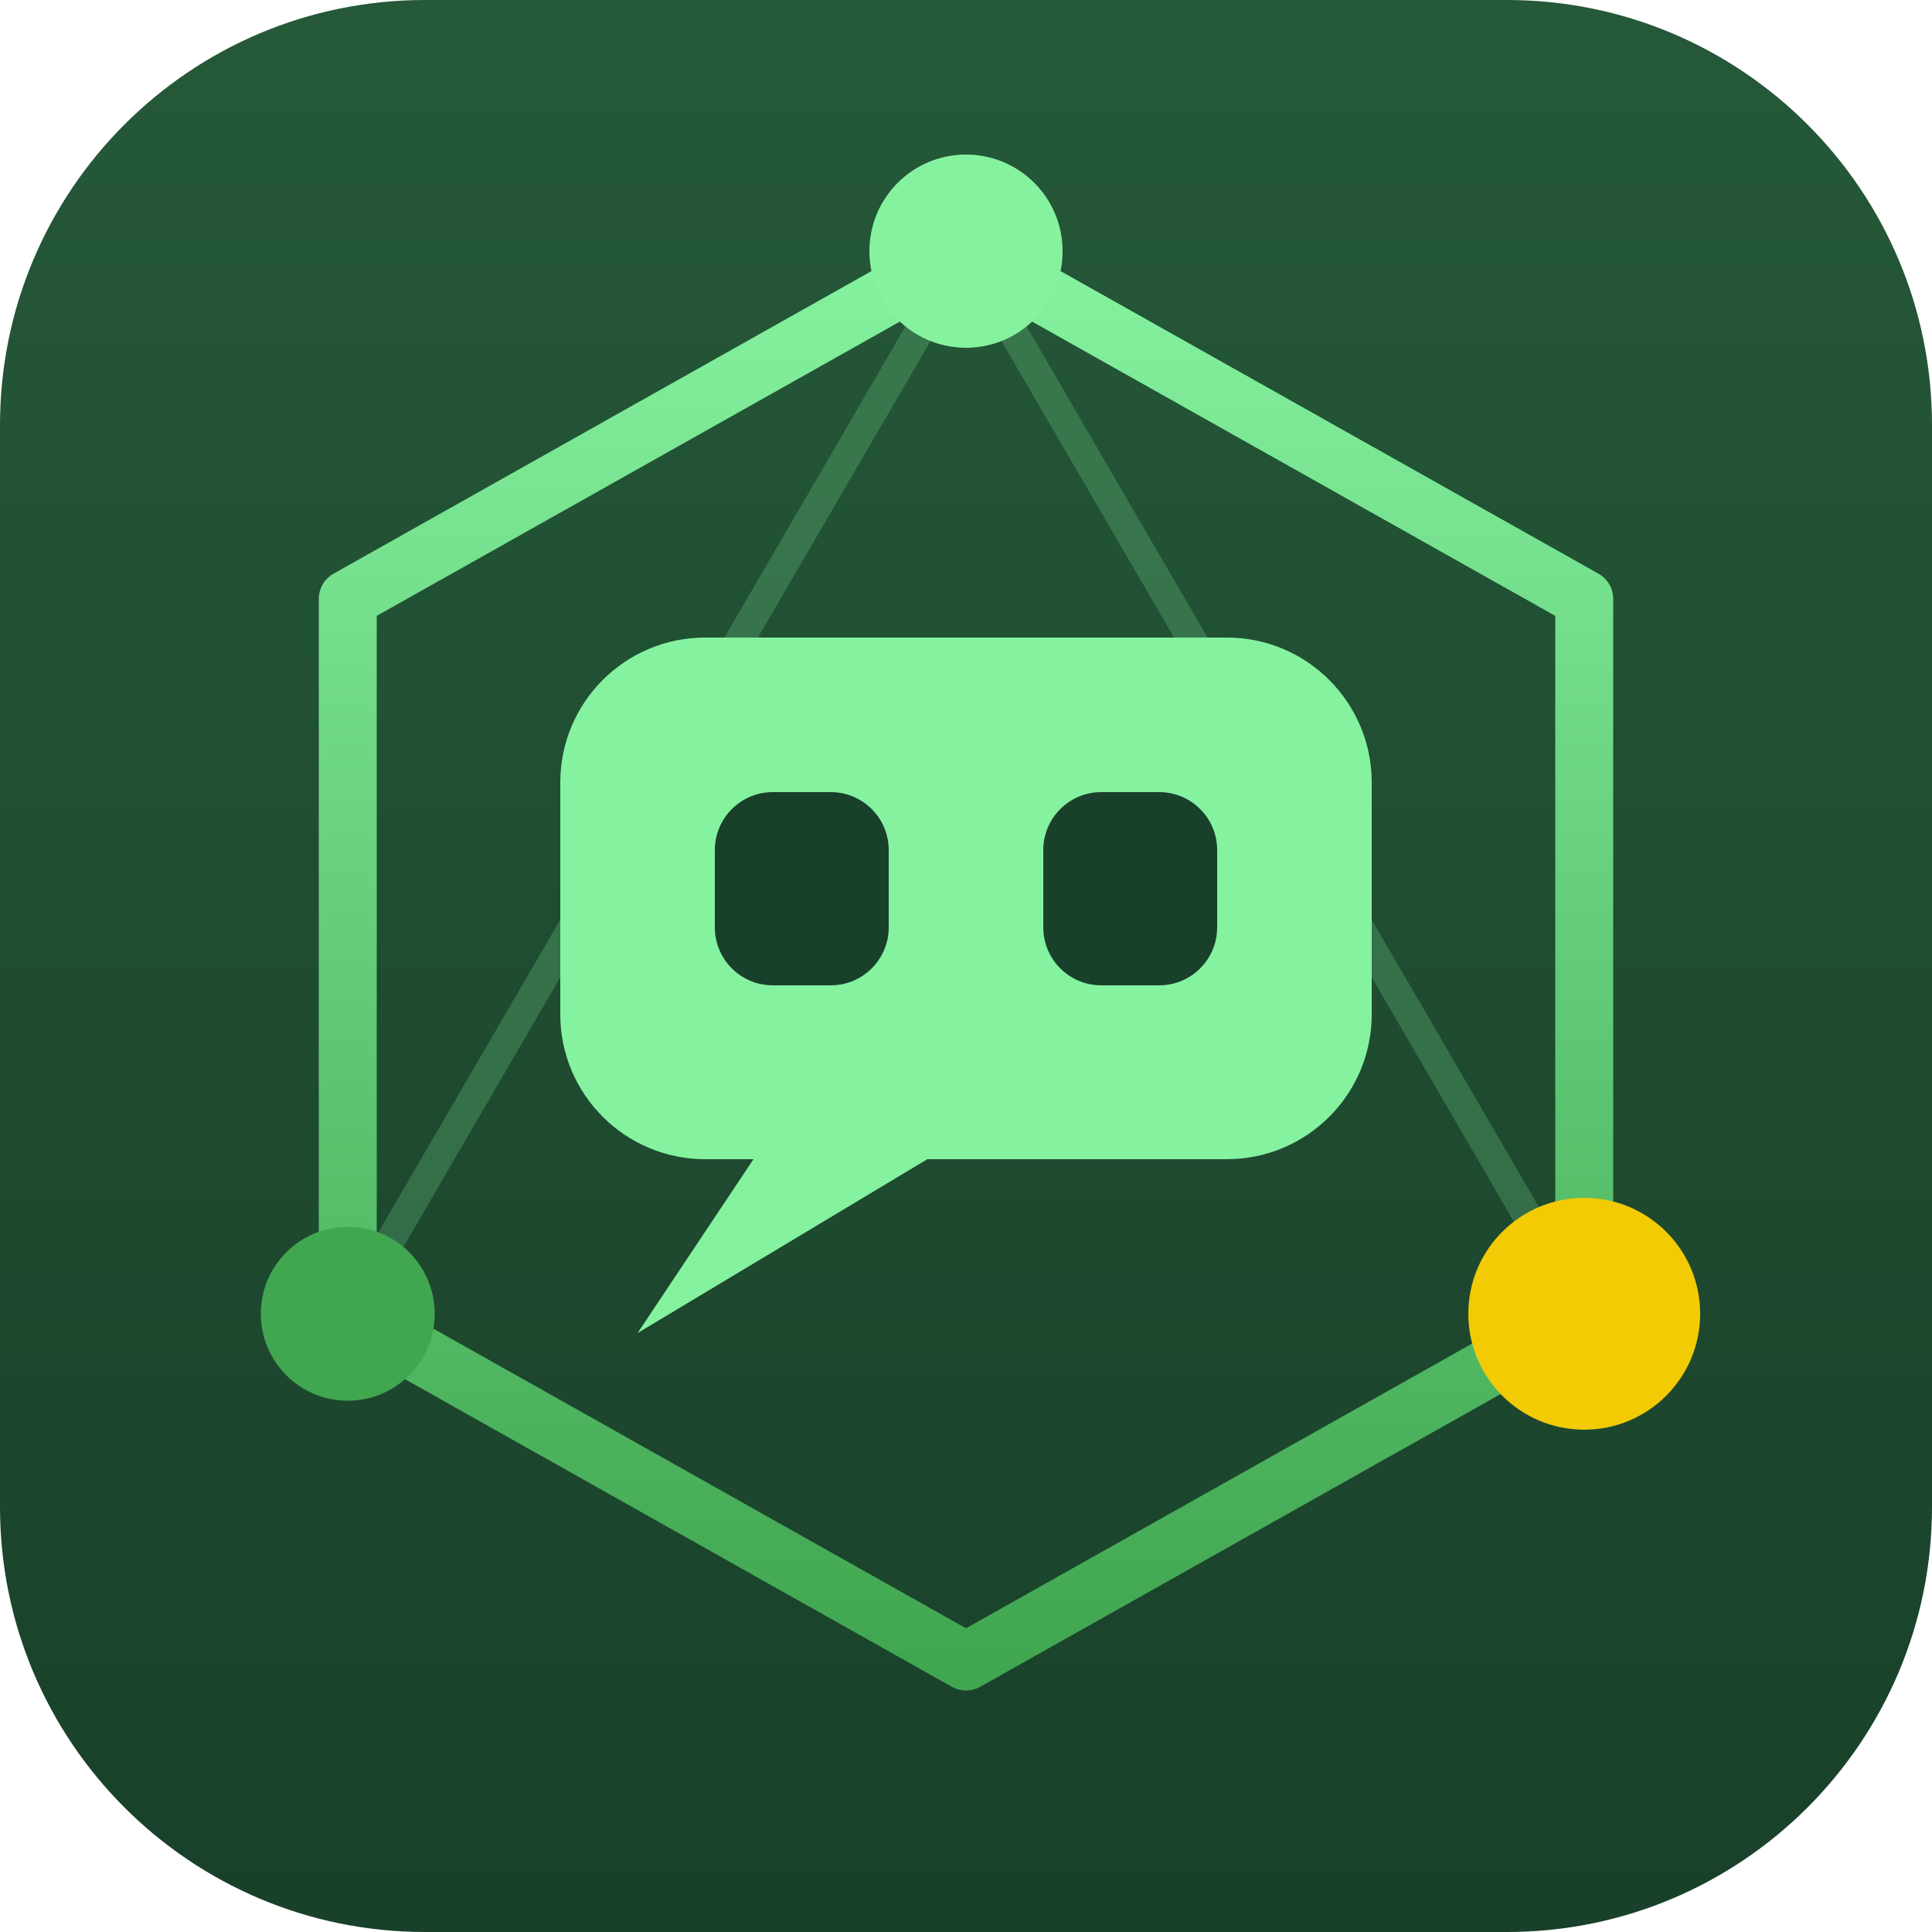
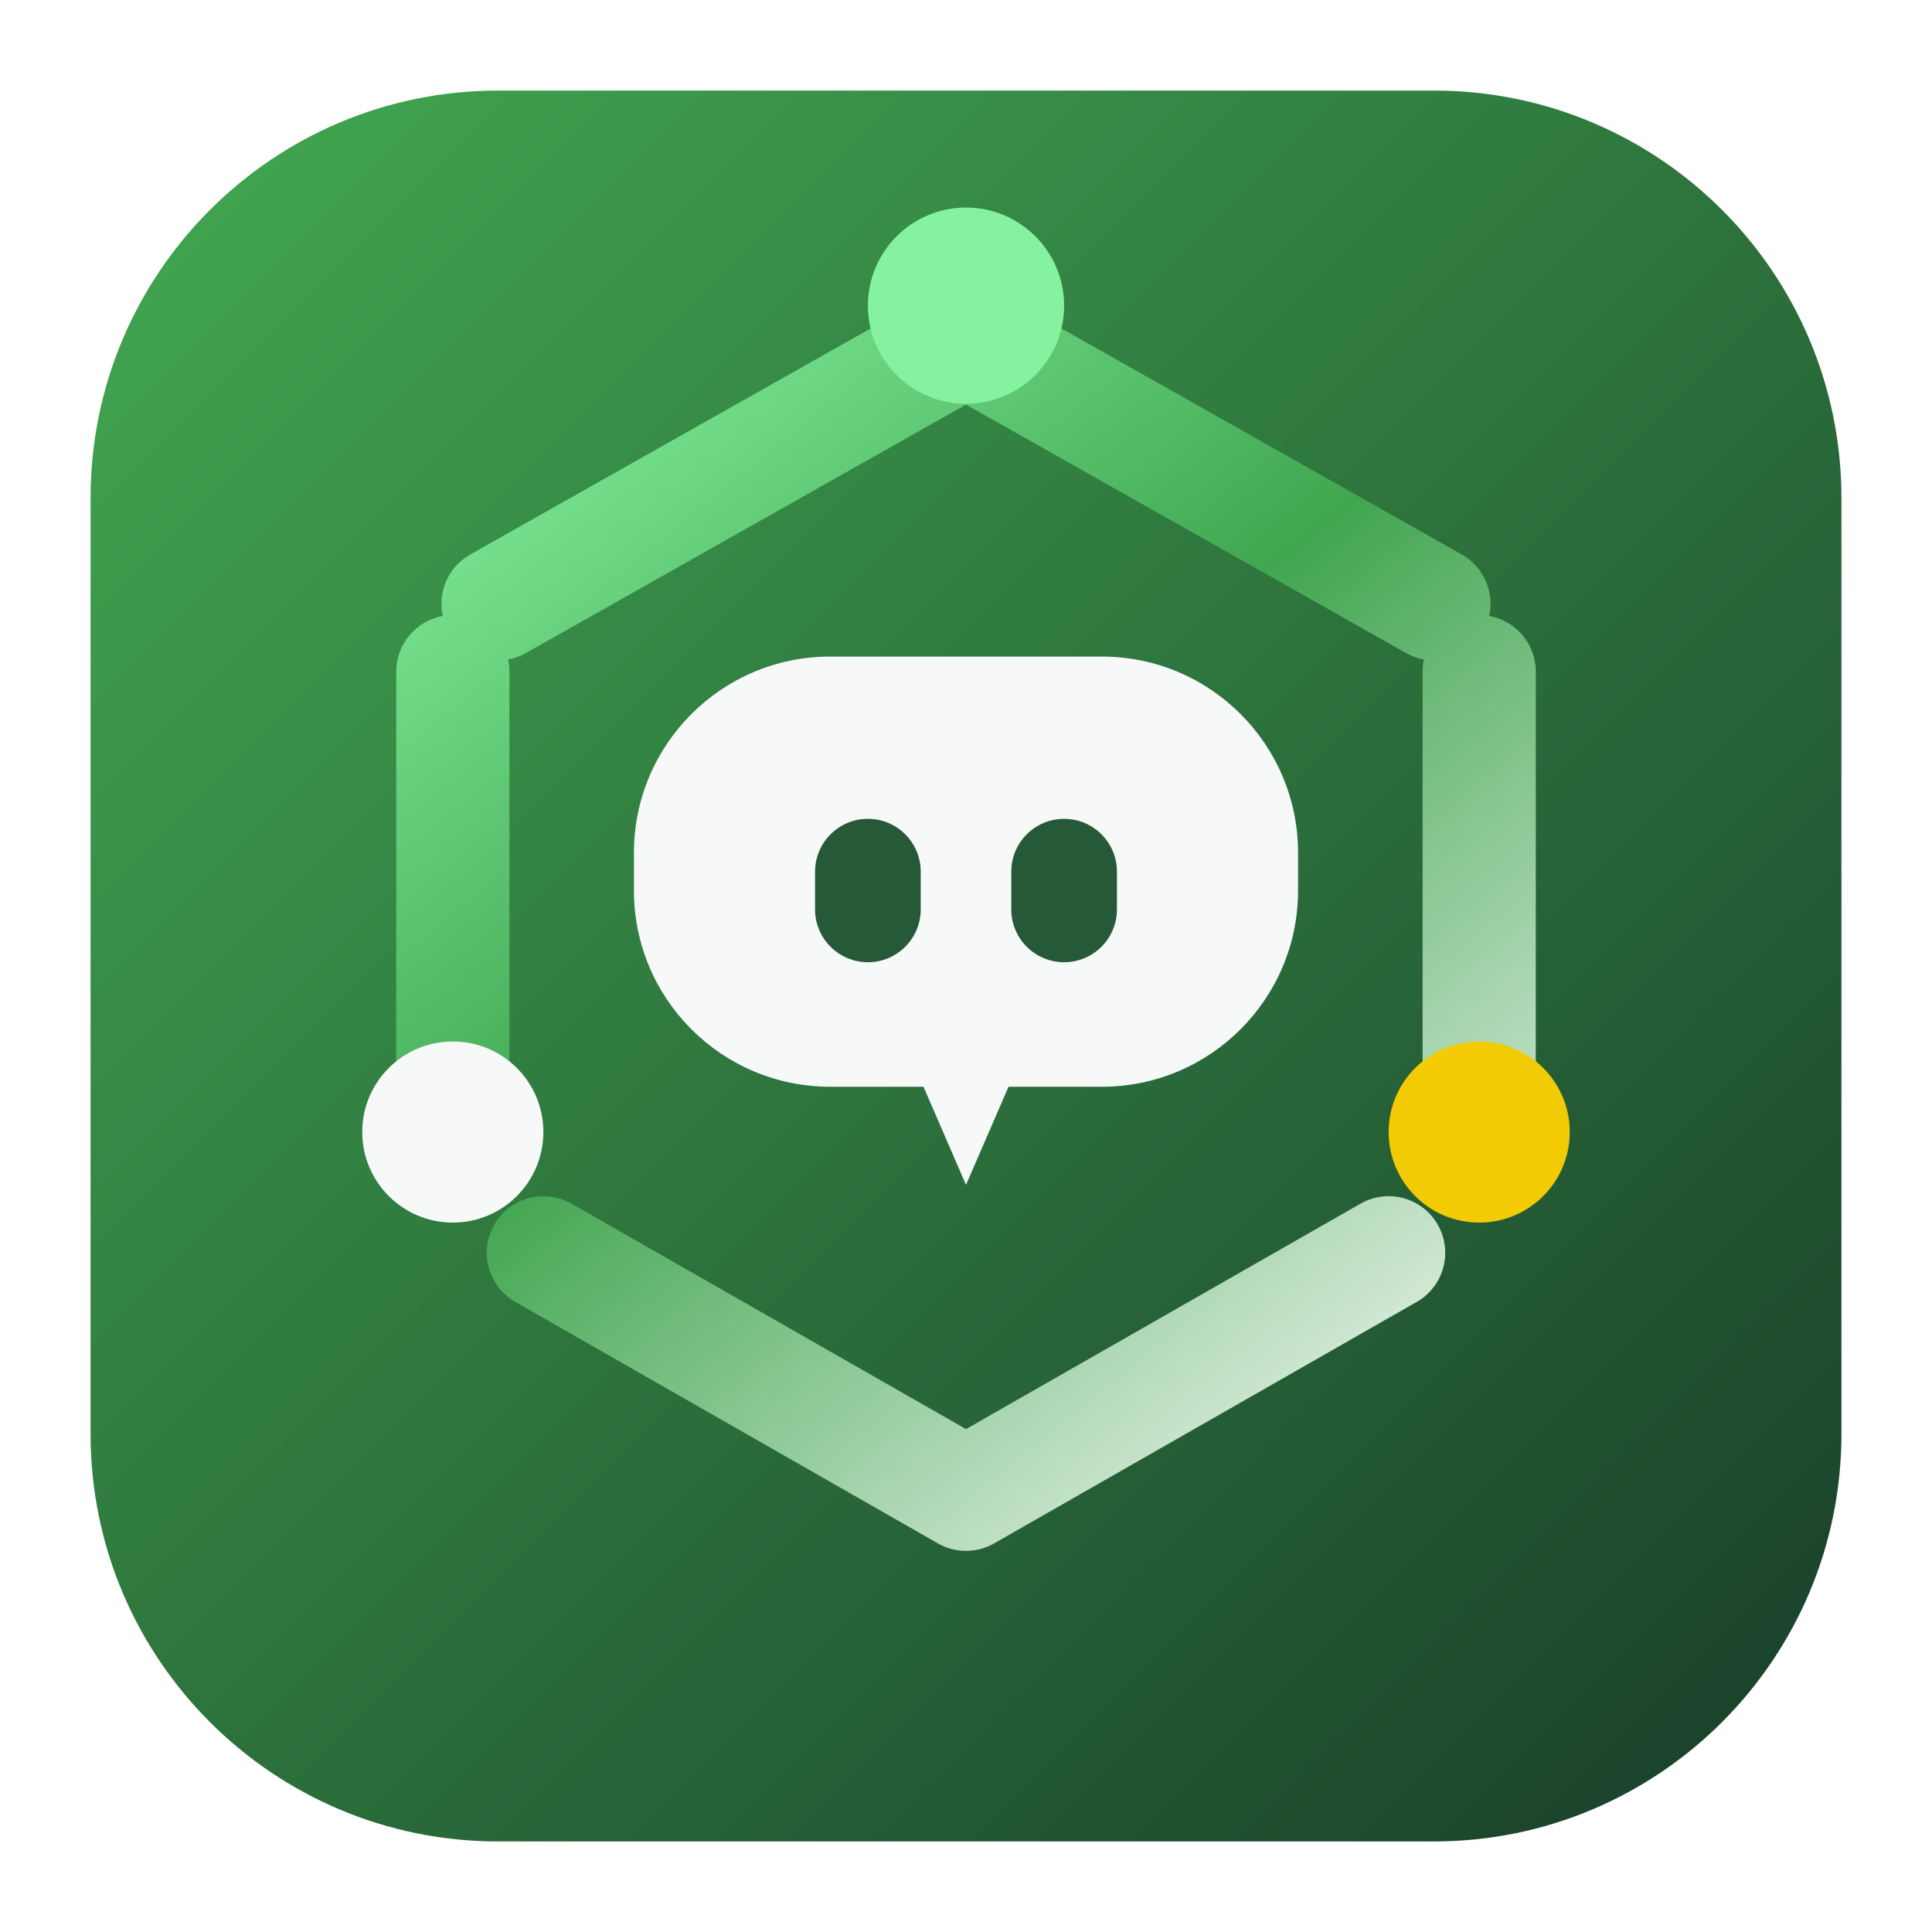
- <svg xmlns="http://www.w3.org/2000/svg" viewBox="0 0 100 100" fill="none" role="img" aria-label="Clever Agent App Icon">
+ <svg xmlns="http://www.w3.org/2000/svg" viewBox="0 0 512 512" role="img" aria-label="Clever Agent app icon">
  <defs>
-     <linearGradient id="ca-app-bg" x1="0" y1="0" x2="0" y2="1" gradientUnits="objectBoundingBox">
-       <stop offset="0%" stop-color="#255938" />
-       <stop offset="100%" stop-color="#19402A" />
+     <linearGradient id="ca-app-bg" x1="40" y1="40" x2="472" y2="472" gradientUnits="userSpaceOnUse">
+       <stop offset="0" stop-color="#41A650" />
+       <stop offset="1" stop-color="#19402A" />
    </linearGradient>
-     <linearGradient id="ca-app-hex" x1="0" y1="0" x2="0" y2="1" gradientUnits="objectBoundingBox">
-       <stop offset="0%" stop-color="#85F2A0" />
-       <stop offset="100%" stop-color="#41A650" />
+     <linearGradient id="ca-app-frame" x1="130" y1="76" x2="386" y2="392" gradientUnits="userSpaceOnUse">
+       <stop offset="0" stop-color="#85F2A0" />
+       <stop offset="0.45" stop-color="#41A650" />
+       <stop offset="1" stop-color="#F7F9F8" />
    </linearGradient>
  </defs>
-   <rect width="100" height="100" rx="22" fill="url(#ca-app-bg)" />
-   <line x1="50" y1="13" x2="18" y2="68" stroke="#85F2A0" stroke-width="1.5" stroke-linecap="round" opacity="0.22" />
-   <line x1="50" y1="13" x2="82" y2="68" stroke="#85F2A0" stroke-width="1.5" stroke-linecap="round" opacity="0.22" />
-   <polygon points="50,13 82,31 82,68 50,86 18,68 18,31" stroke="url(#ca-app-hex)" stroke-width="3" stroke-linejoin="round" fill="none" />
-   <rect x="29" y="33" width="42" height="27" rx="7.5" fill="#85F2A0" />
-   <path d="M 39,60 L 33,69 L 48,60 Z" fill="#85F2A0" />
-   <rect x="37" y="41" width="9" height="10" rx="3" fill="#19402A" />
-   <rect x="54" y="41" width="9" height="10" rx="3" fill="#19402A" />
-   <circle cx="50" cy="13" r="5" fill="#85F2A0" />
-   <circle cx="18" cy="68" r="4.5" fill="#41A650" />
-   <circle cx="82" cy="68" r="6" fill="#F2CB05" />
+   <rect x="24" y="24" width="464" height="464" rx="108" fill="url(#ca-app-bg)" />
+   <g id="icon" transform="translate(0,6)">
+     <g id="frame" fill="none" stroke="url(#ca-app-frame)" stroke-width="30" stroke-linecap="round" stroke-linejoin="round">
+       <path d="M256 84 L132 154" />
+       <path d="M256 84 L380 154" />
+       <path d="M120 172 L120 280" />
+       <path d="M392 172 L392 280" />
+       <path d="M144 326 L256 390 L368 326" />
+     </g>
+     <circle cx="256" cy="75" r="26" fill="#85F2A0" />
+     <circle cx="120" cy="294" r="24" fill="#F7F9F8" />
+     <circle cx="392" cy="294" r="24" fill="#F2CB05" />
+     <rect x="168" y="168" width="176" height="114" rx="52" fill="#F7F9F8" />
+     <path d="M243 278 L269 278 L256 308 Z" fill="#F7F9F8" />
+     <rect x="216" y="211" width="28" height="38" rx="14" fill="#255938" />
+     <rect x="268" y="211" width="28" height="38" rx="14" fill="#255938" />
+   </g>
</svg>
